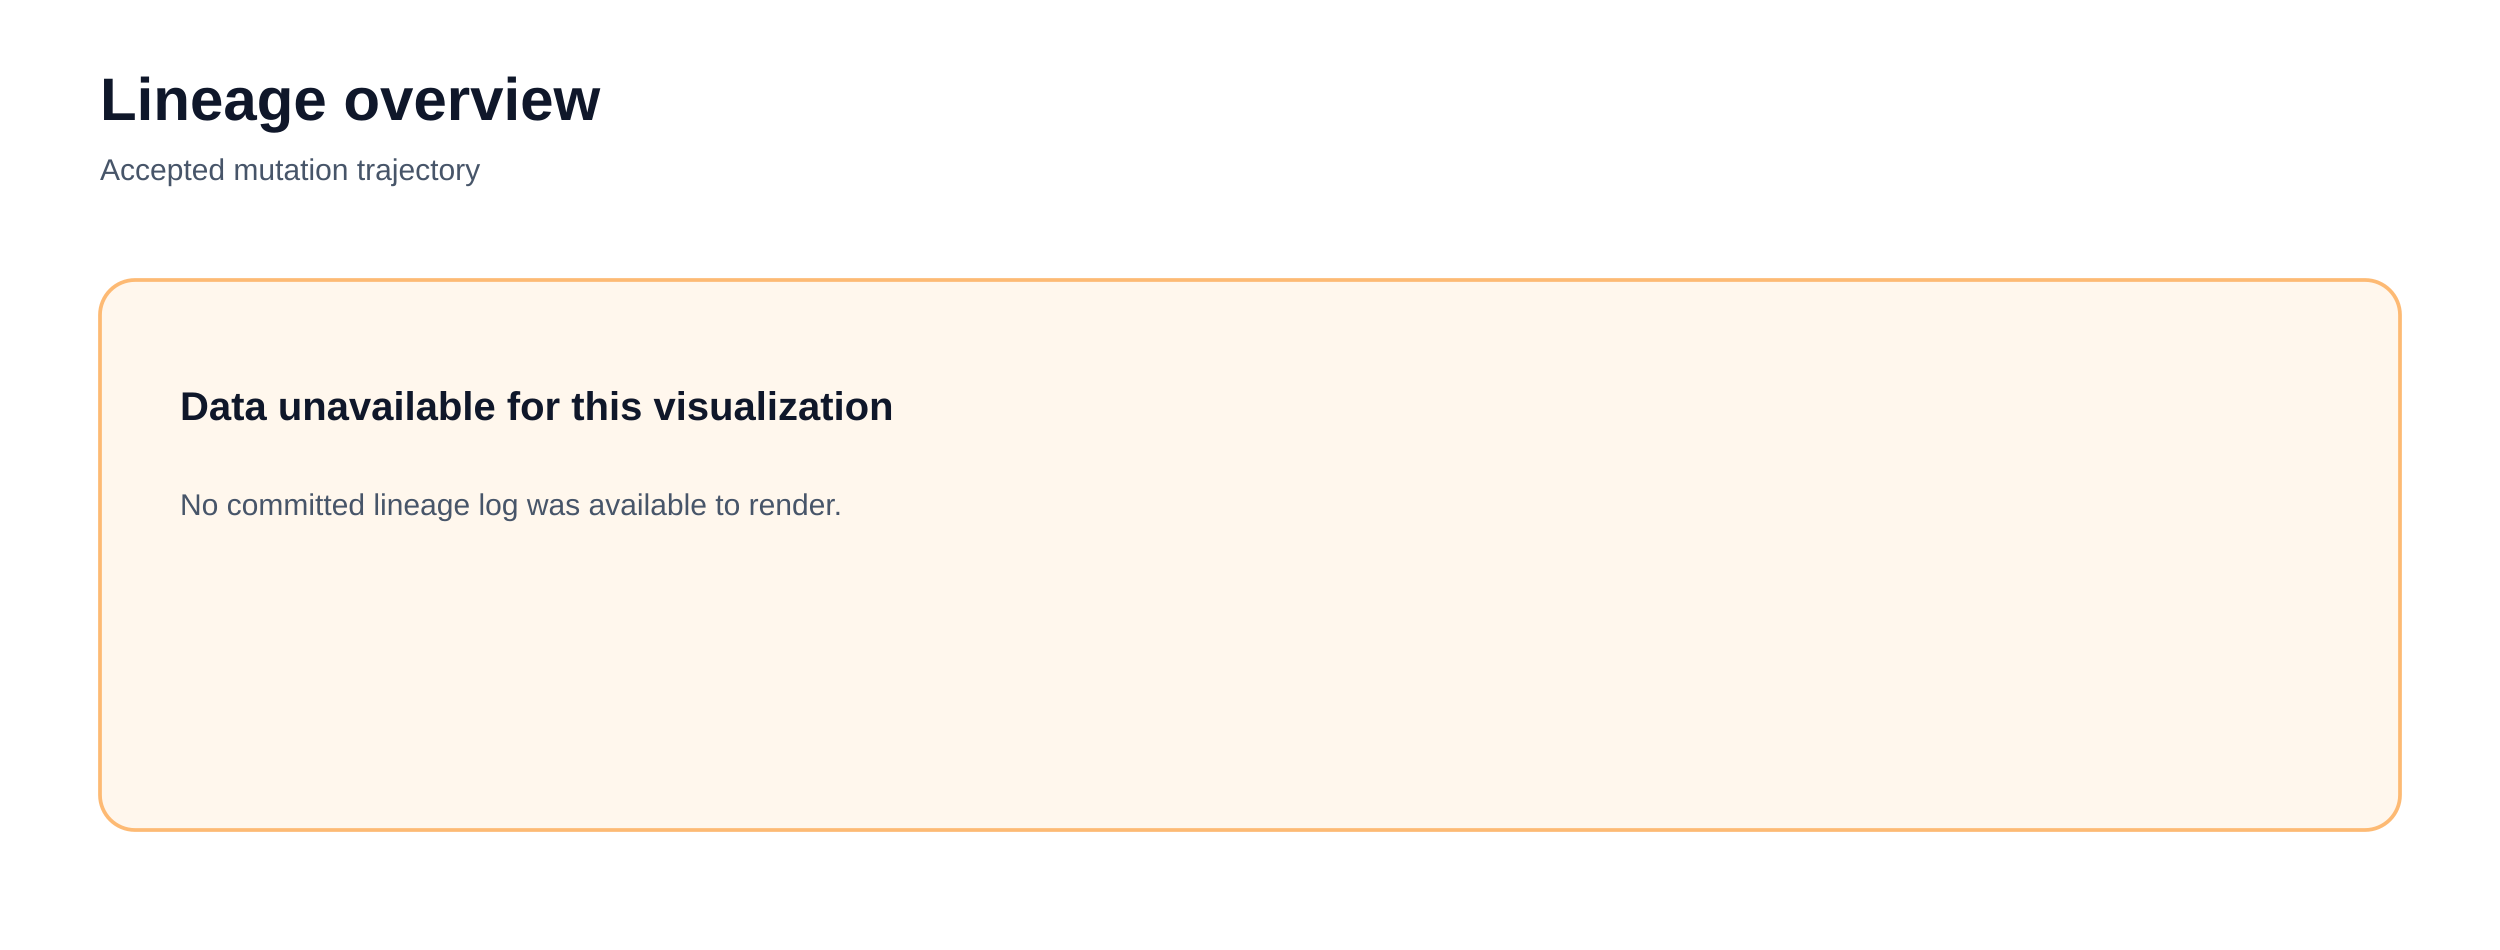
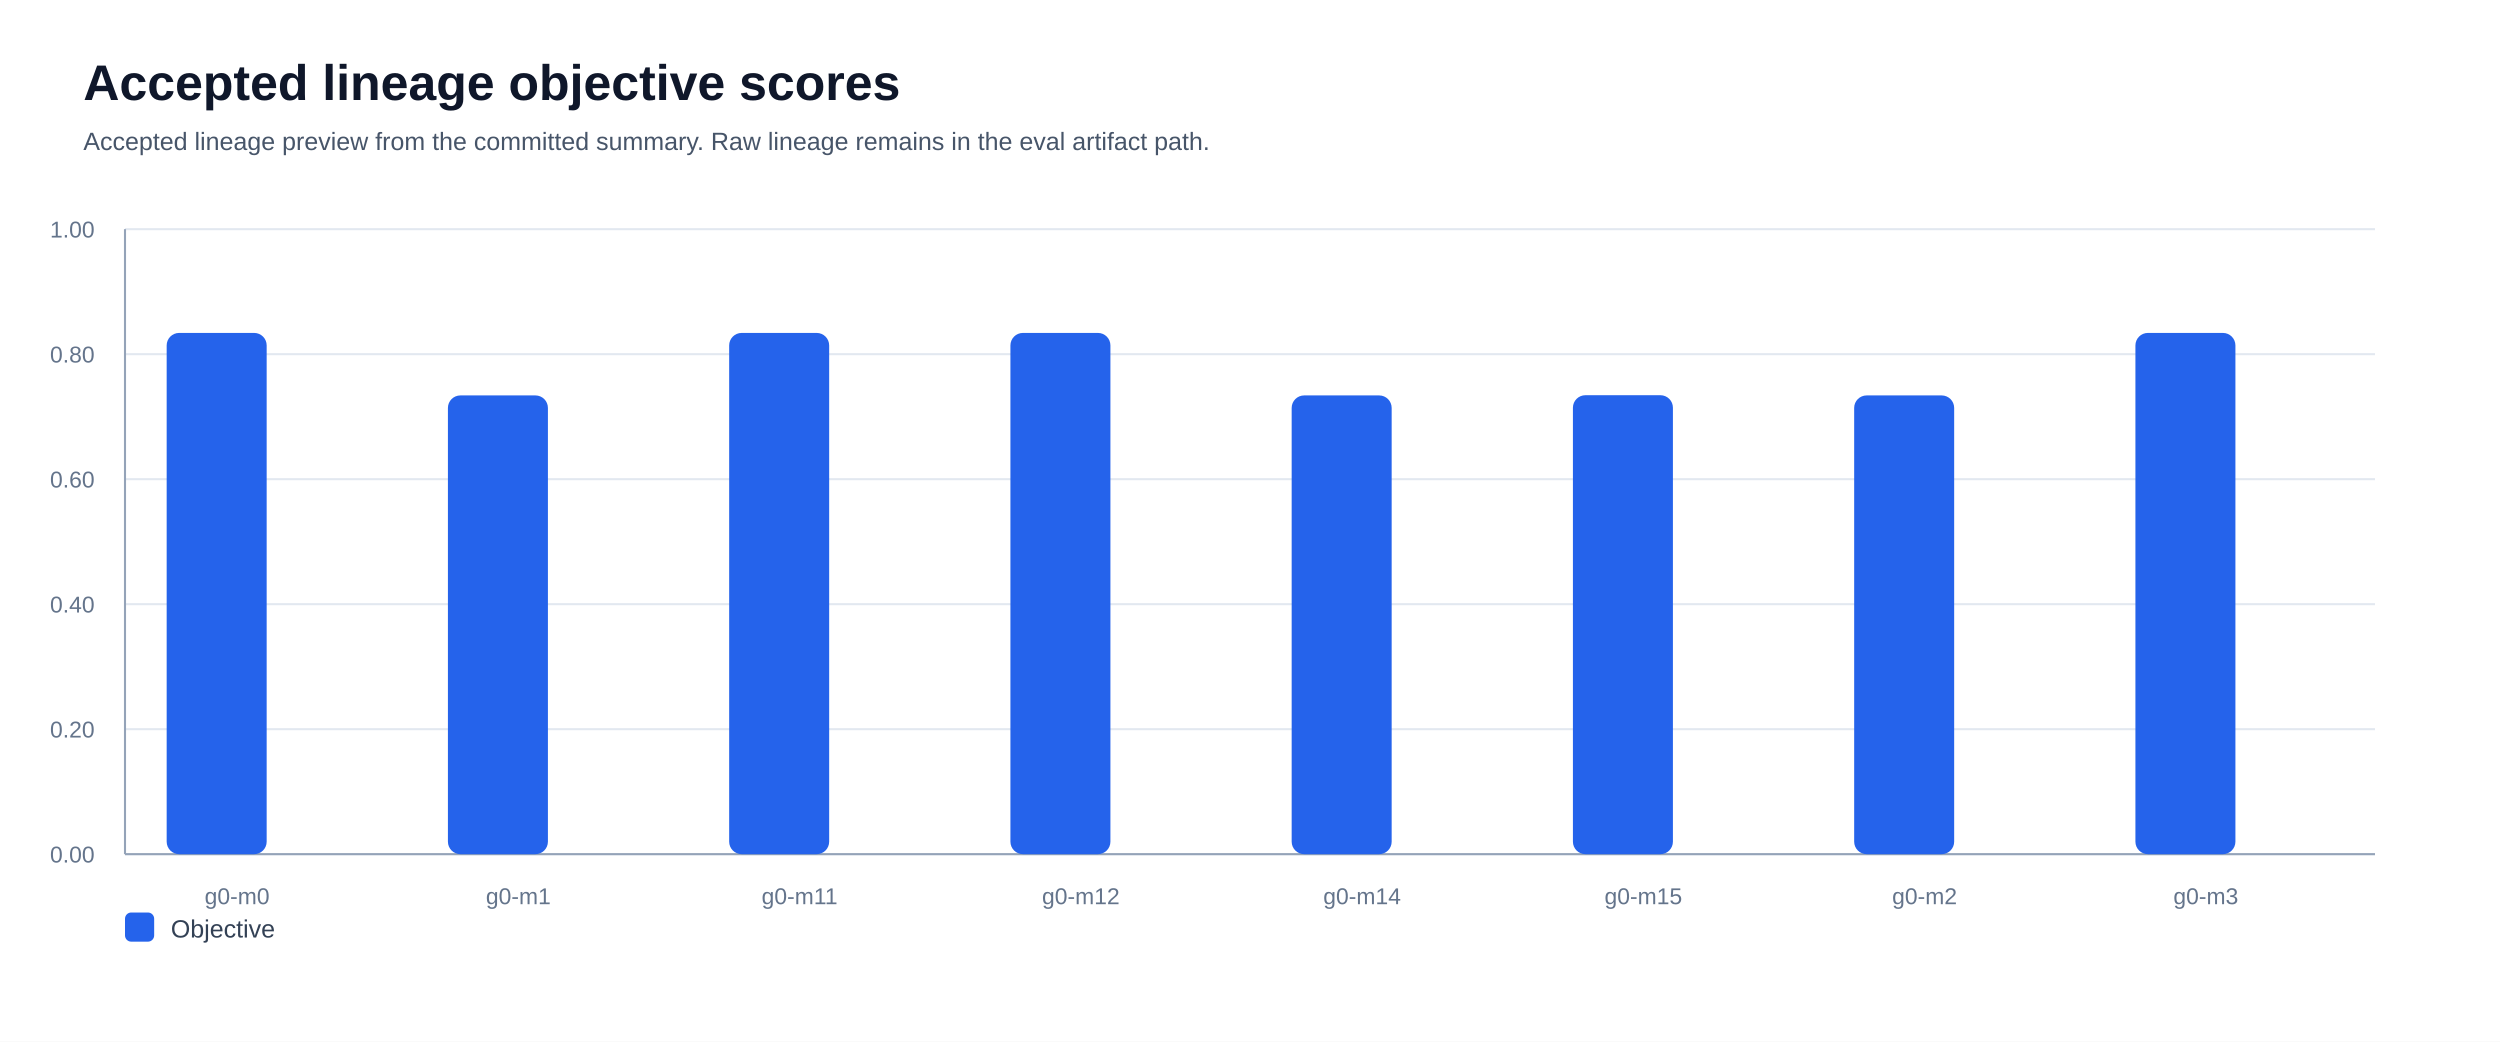
- <svg xmlns="http://www.w3.org/2000/svg" width="1000" height="380" viewBox="0 0 1000 380" role="img">
+ <svg xmlns="http://www.w3.org/2000/svg" width="1200" height="500" viewBox="0 0 1200 500" role="img">
  <style>
text { font-family: 'Segoe UI', Arial, sans-serif; fill: #0f172a; }
.title { font-size: 24px; font-weight: 700; }
.subtitle { font-size: 12px; fill: #475569; }
.card { fill: #f8fafc; stroke: #cbd5e1; stroke-width: 1.5; rx: 14; }
.accent { fill: #eff6ff; stroke: #93c5fd; stroke-width: 1.5; rx: 14; }
.warn { fill: #fff7ed; stroke: #fdba74; stroke-width: 1.5; rx: 14; }
.label { font-size: 13px; fill: #475569; }
.value { font-size: 28px; font-weight: 700; }
.small { font-size: 11px; fill: #64748b; }
.axis { stroke: #94a3b8; stroke-width: 1; }
.grid { stroke: #e2e8f0; stroke-width: 1; }
.legend { font-size: 12px; fill: #334155; }
.stub { font-size: 16px; font-weight: 600; }
</style>
-   <rect x="0" y="0" width="1000" height="380" fill="#ffffff" />
-   <text class="title" x="40" y="48">Lineage overview</text>
-   <text class="subtitle" x="40" y="72">Accepted mutation trajectory</text>
-   <rect class="warn" x="40" y="112" width="920" height="220" rx="18" />
-   <text class="stub" x="72" y="168">Data unavailable for this visualization</text>
-   <text class="subtitle" x="72" y="206">No committed lineage log was available to render.</text>
+   <rect x="0" y="0" width="1200" height="500" fill="#ffffff" />
+   <text class="title" x="40" y="48">Accepted lineage objective scores</text>
+   <text class="subtitle" x="40" y="72">Accepted lineage preview from the committed summary. Raw lineage remains in the eval artifact path.</text>
+   <line class="grid" x1="60" y1="410.0" x2="1140" y2="410.0" />
+   <text class="small" x="24" y="414.0">0.00</text>
+   <line class="grid" x1="60" y1="350.0" x2="1140" y2="350.0" />
+   <text class="small" x="24" y="354.0">0.20</text>
+   <line class="grid" x1="60" y1="290.0" x2="1140" y2="290.0" />
+   <text class="small" x="24" y="294.0">0.40</text>
+   <line class="grid" x1="60" y1="230.0" x2="1140" y2="230.0" />
+   <text class="small" x="24" y="234.0">0.60</text>
+   <line class="grid" x1="60" y1="170.0" x2="1140" y2="170.0" />
+   <text class="small" x="24" y="174.0">0.80</text>
+   <line class="grid" x1="60" y1="110.0" x2="1140" y2="110.0" />
+   <text class="small" x="24" y="114.0">1.00</text>
+   <line class="axis" x1="60" y1="110" x2="60" y2="410" />
+   <line class="axis" x1="60" y1="410" x2="1140" y2="410" />
+   <rect x="80.0" y="159.8" width="48.0" height="250.2" fill="#2563eb" rx="6" />
+   <text class="small" x="113.8" y="434" text-anchor="middle">g0-m0</text>
+   <rect x="215.0" y="189.8" width="48.0" height="220.2" fill="#2563eb" rx="6" />
+   <text class="small" x="248.8" y="434" text-anchor="middle">g0-m1</text>
+   <rect x="350.0" y="159.8" width="48.0" height="250.2" fill="#2563eb" rx="6" />
+   <text class="small" x="383.8" y="434" text-anchor="middle">g0-m11</text>
+   <rect x="485.0" y="159.8" width="48.0" height="250.2" fill="#2563eb" rx="6" />
+   <text class="small" x="518.8" y="434" text-anchor="middle">g0-m12</text>
+   <rect x="620.0" y="189.8" width="48.0" height="220.2" fill="#2563eb" rx="6" />
+   <text class="small" x="653.8" y="434" text-anchor="middle">g0-m14</text>
+   <rect x="755.0" y="189.7" width="48.0" height="220.3" fill="#2563eb" rx="6" />
+   <text class="small" x="788.8" y="434" text-anchor="middle">g0-m15</text>
+   <rect x="890.0" y="189.8" width="48.0" height="220.2" fill="#2563eb" rx="6" />
+   <text class="small" x="923.8" y="434" text-anchor="middle">g0-m2</text>
+   <rect x="1025.0" y="159.8" width="48.0" height="250.2" fill="#2563eb" rx="6" />
+   <text class="small" x="1058.8" y="434" text-anchor="middle">g0-m3</text>
+   <rect x="60" y="438" width="14" height="14" fill="#2563eb" rx="3" />
+   <text class="legend" x="82" y="450">Objective</text>
</svg>
